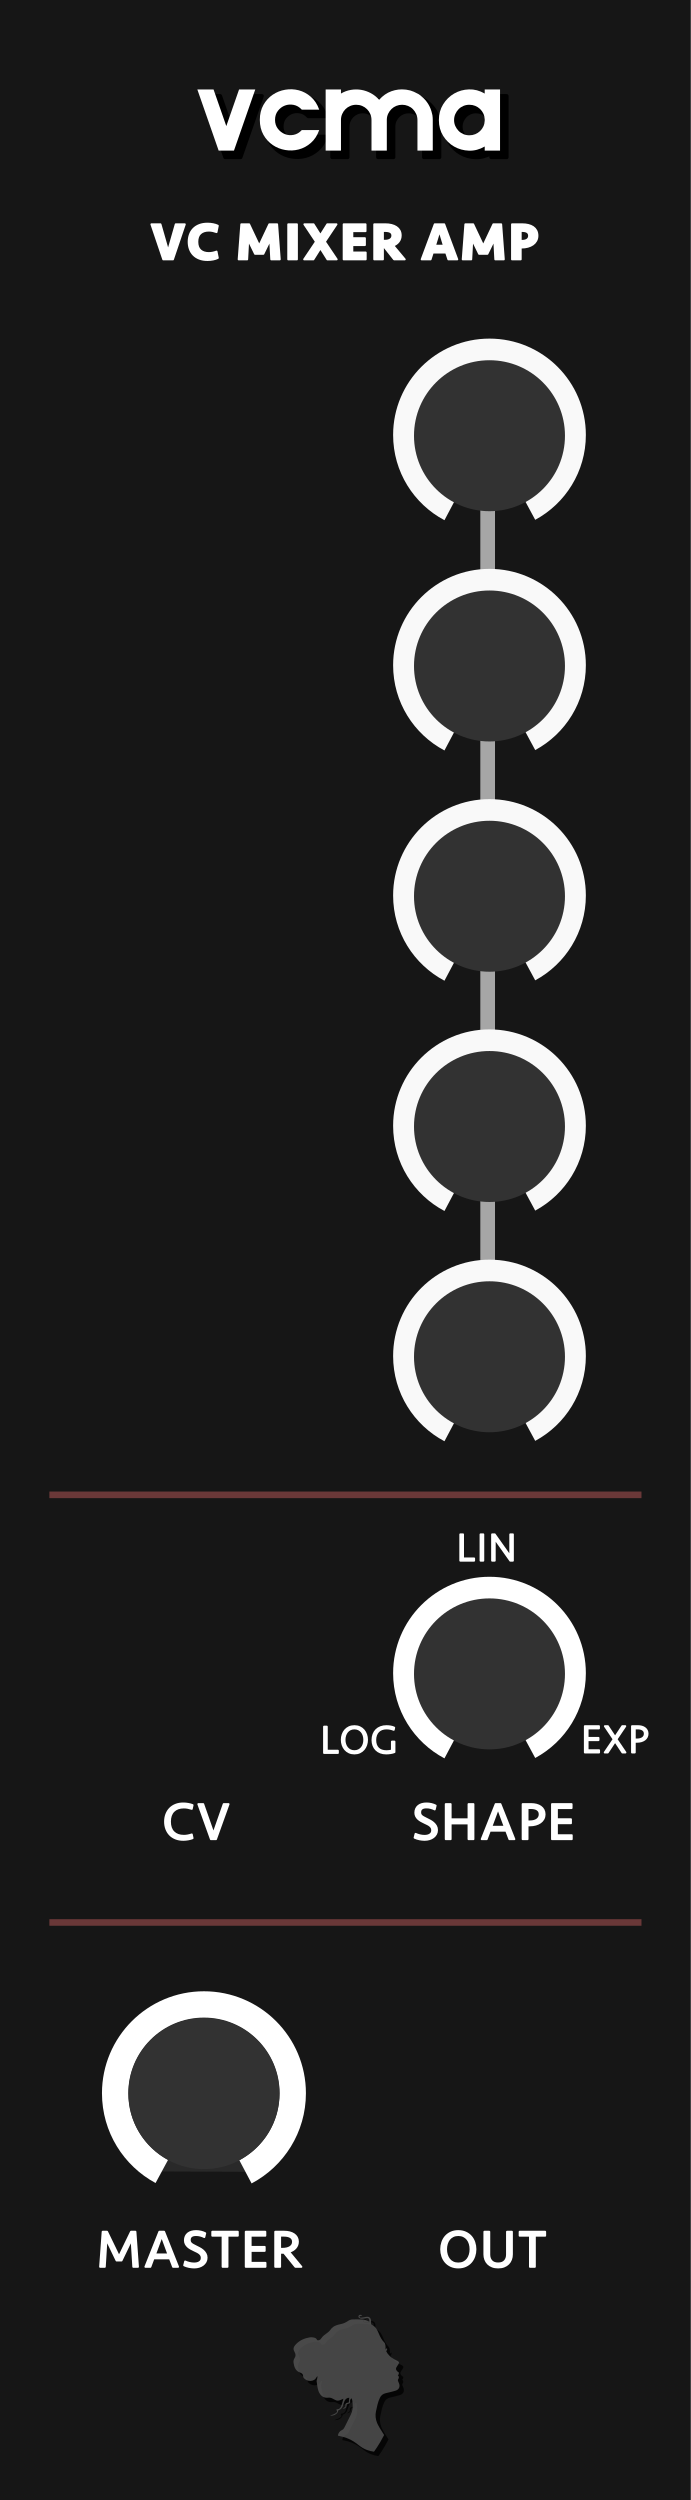
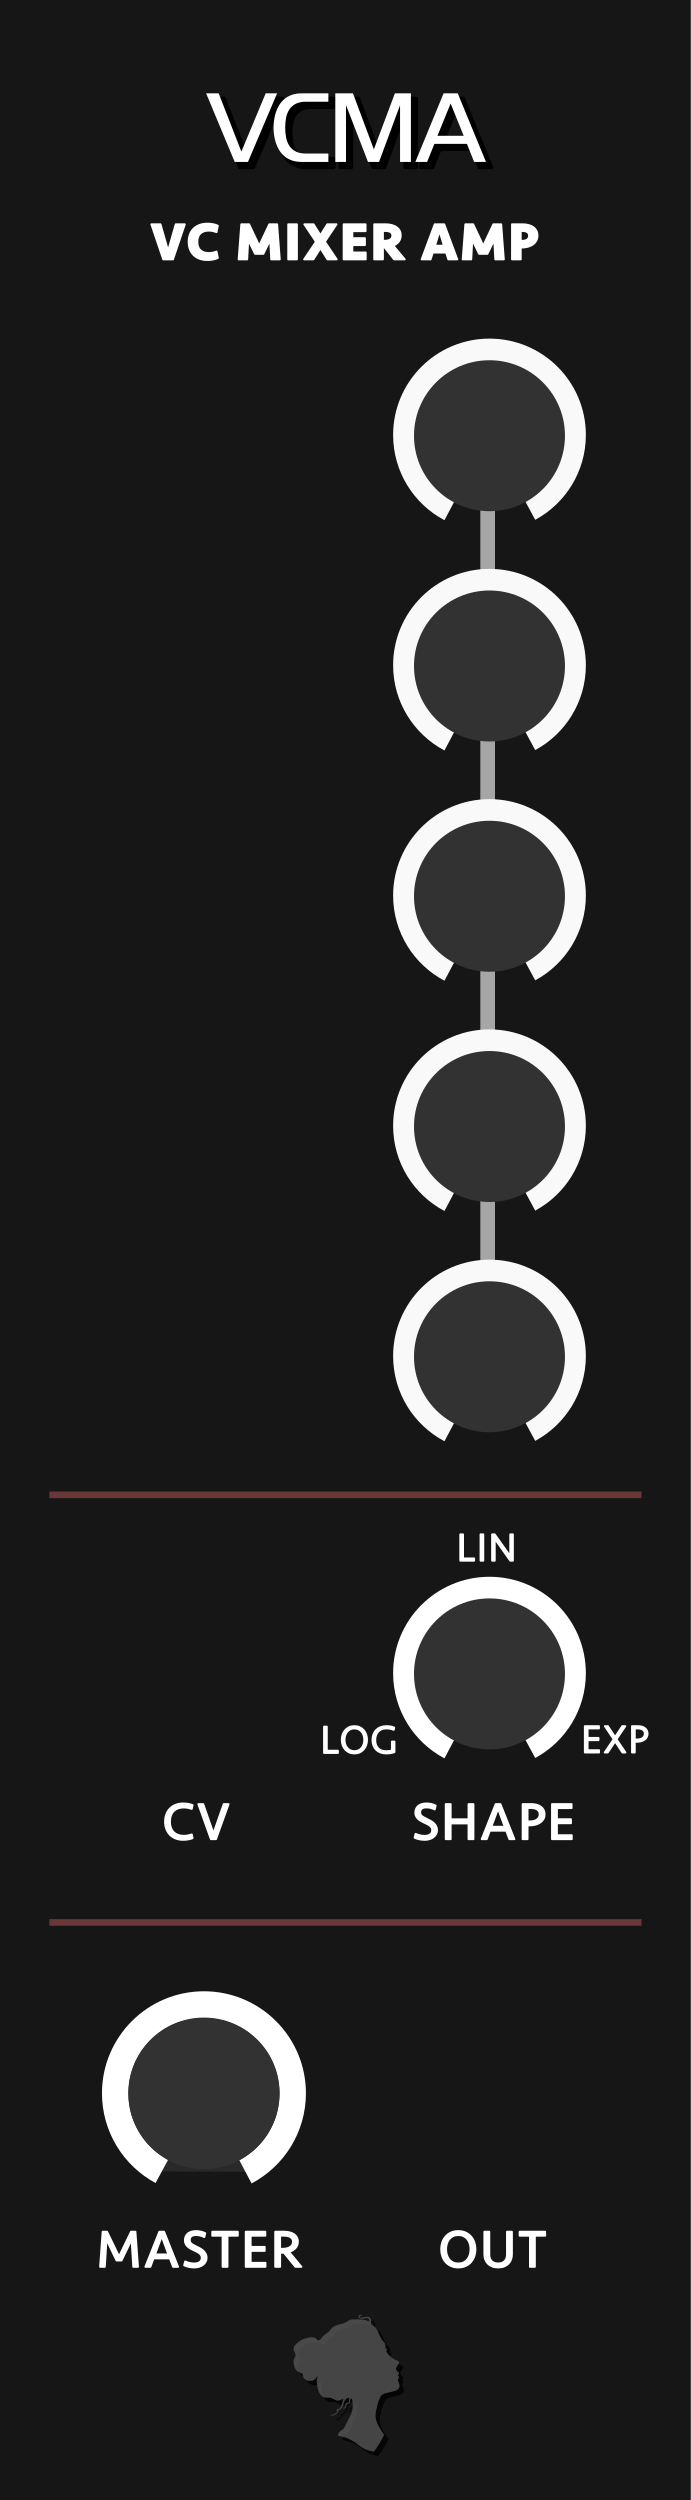
<svg xmlns="http://www.w3.org/2000/svg" width="105px" height="380px" version="1.1" xml:space="preserve" style="fill-rule:evenodd;clip-rule:evenodd;stroke-miterlimit:10;">
  <g id="Panel" transform="matrix(1.4,0,0,1,-7.10543e-15,0)">
    <rect x="0" y="0" width="75" height="380" style="fill:#161616;" />
  </g>
  <g transform="matrix(0.474034,0,0,1,38.7372,3.21777)">
    <rect x="72.299" y="60.454" width="4.707" height="150.676" style="fill:#a6a6a6;" />
  </g>
  <g id="Scales" transform="matrix(1,0,0,1,7.5,0)">
    <g id="ScaleSmall_3_" transform="matrix(1,0,0,1,-6.09332,-115.43)">
      <g id="OuterCircle_4_" transform="matrix(0.871536,0,0,0.871536,9.37732,23.2294)">
        <path d="M66.295,194.337c-4.545,-2.404 -7.642,-7.182 -7.642,-12.684c0,-7.92 6.422,-14.343 14.342,-14.343c7.921,0 14.343,6.423 14.343,14.343c0,5.459 -3.05,10.206 -7.538,12.628" style="fill:none;stroke:#f9f9f9;stroke-width:4.93px;" />
      </g>
      <circle id="Circle_4_" cx="72.995" cy="181.659" r="11.474" style="fill:#323232;" />
    </g>
    <g id="ScaleSmall_3_1" transform="matrix(1,0,0,1,-6.09332,-80.43)">
      <g id="OuterCircle_4_1" transform="matrix(0.871536,0,0,0.871536,9.37732,23.2294)">
        <path d="M66.295,194.337c-4.545,-2.404 -7.642,-7.182 -7.642,-12.684c0,-7.92 6.422,-14.343 14.342,-14.343c7.921,0 14.343,6.423 14.343,14.343c0,5.459 -3.05,10.206 -7.538,12.628" style="fill:none;stroke:#f9f9f9;stroke-width:4.93px;" />
      </g>
      <circle id="Circle_4_1" cx="72.995" cy="181.659" r="11.474" style="fill:#323232;" />
    </g>
    <g id="ScaleSmall_3_2" transform="matrix(1,0,0,1,-6.09332,-45.43)">
      <g id="OuterCircle_4_2" transform="matrix(0.871536,0,0,0.871536,9.37732,23.2294)">
        <path d="M66.295,194.337c-4.545,-2.404 -7.642,-7.182 -7.642,-12.684c0,-7.92 6.422,-14.343 14.342,-14.343c7.921,0 14.343,6.423 14.343,14.343c0,5.459 -3.05,10.206 -7.538,12.628" style="fill:none;stroke:#f9f9f9;stroke-width:4.93px;" />
      </g>
      <circle id="Circle_4_2" cx="72.995" cy="181.659" r="11.474" style="fill:#323232;" />
    </g>
    <g id="ScaleSmall_3_3" transform="matrix(1,0,0,1,-6.09332,-10.43)">
      <g id="OuterCircle_4_3" transform="matrix(0.871536,0,0,0.871536,9.37732,23.2294)">
        <path d="M66.295,194.337c-4.545,-2.404 -7.642,-7.182 -7.642,-12.684c0,-7.92 6.422,-14.343 14.342,-14.343c7.921,0 14.343,6.423 14.343,14.343c0,5.459 -3.05,10.206 -7.538,12.628" style="fill:none;stroke:#f9f9f9;stroke-width:4.93px;" />
      </g>
      <circle id="Circle_4_3" cx="72.995" cy="181.659" r="11.474" style="fill:#323232;" />
    </g>
    <g id="ScaleSmall_3_4" transform="matrix(1,0,0,1,-6.09332,24.57)">
      <g id="OuterCircle_4_4" transform="matrix(0.871536,0,0,0.871536,9.37732,23.2294)">
        <path d="M66.295,194.337c-4.545,-2.404 -7.642,-7.182 -7.642,-12.684c0,-7.92 6.422,-14.343 14.342,-14.343c7.921,0 14.343,6.423 14.343,14.343c0,5.459 -3.05,10.206 -7.538,12.628" style="fill:none;stroke:#f9f9f9;stroke-width:4.93px;" />
      </g>
      <circle id="Circle_4_4" cx="72.995" cy="181.659" r="11.474" style="fill:#323232;" />
    </g>
    <g id="ScaleSmall_3_5" transform="matrix(1,0,0,1,-6.09332,72.7723)">
      <g id="OuterCircle_4_5" transform="matrix(0.871536,0,0,0.871536,9.37732,23.2294)">
        <path d="M66.295,194.337c-4.545,-2.404 -7.642,-7.182 -7.642,-12.684c0,-7.92 6.422,-14.343 14.342,-14.343c7.921,0 14.343,6.423 14.343,14.343c0,5.459 -3.05,10.206 -7.538,12.628" style="fill:none;stroke:#fff;stroke-width:4.93px;" />
      </g>
      <circle id="Circle_4_5" cx="72.995" cy="181.659" r="11.474" style="fill:#323232;" />
    </g>
    <g id="ScaleSmall_3_6" transform="matrix(-1,0,0,1,96.4955,136.57)">
      <g id="OuterCircle_4_6" transform="matrix(0.941258,0,0,0.941258,4.28787,10.6218)">
        <path d="M66.295,194.337c-4.545,-2.404 -7.642,-7.182 -7.642,-12.684c0,-7.92 6.422,-14.343 14.342,-14.343c7.921,0 14.343,6.423 14.343,14.343c0,5.459 -3.05,10.206 -7.538,12.628" style="fill:#292929;stroke:#fff;stroke-width:4.25px;" />
      </g>
      <circle id="Circle_4_6" cx="72.995" cy="181.659" r="11.474" style="fill:#323232;" />
    </g>
  </g>
  <g id="Logo" transform="matrix(1,0,0,1,15.5,0)">
    <g transform="matrix(0.0779295,0,0,0.0779295,27.7136,350.135)">
      <path d="M232.321,164.268c-0.551,-1.407 -1.25,-2.487 -1.733,-4.267l0.016,0c-0.034,0 -0.056,-0.074 -0.088,-0.149c-0.062,-0.193 -0.122,-0.353 -0.173,-0.548c-0.097,-0.365 -0.189,-0.759 -0.253,-1.179c-0.043,-2.08 1.872,-2.792 1.946,-5.183c0.081,-2.573 -1.476,-3.898 -1.946,-4.241c-0.02,-0.028 -0.037,-0.054 -0.056,-0.082c0.012,-0.037 0.02,-0.068 0.031,-0.104c2.993,-2.433 1.69,-5.738 1.69,-5.738c-0.636,-0.338 -1.313,-0.55 -1.797,-0.98c-4.337,-3.863 -4.606,-6.636 -1.196,-11.288c0.866,-1.185 1.746,-2.375 2.467,-3.649c1.761,-3.117 1.359,-4.599 -1.81,-6.367c-2.28,-1.271 -4.743,-2.218 -6.988,-3.545c-6.396,-3.778 -11.834,-8.521 -15.061,-15.174c2.171,-3.872 2.171,-3.872 1.304,-6.341c-0.791,0.865 -1.527,1.672 -2.688,2.944c0,-3.049 0.294,-5.379 -0.083,-7.595c-0.367,-2.156 -0.85,-4.792 -2.281,-6.178c-5.217,-5.045 -8.175,-11.292 -10.92,-17.796c-2.029,-4.806 -4.196,-9.66 -8.171,-13.236c-2,-1.8 -4.474,-3.072 -6.742,-4.587c0,-1.354 0.017,-2.653 -0.006,-3.951c-0.019,-1.297 0.038,-2.61 -0.136,-3.89c-0.702,-5.113 -4.34,-7.564 -9.404,-6.548c-3.181,0.638 -6.385,1.238 -9.605,1.563c-1.888,0.19 -3.584,0.128 -3.225,-3.432c1.62,0 3.162,0 5.368,0c-1.104,0 -1.515,-1.544 -2.067,-1.769c-2.208,-0.892 -4.045,-0.36 -5.099,1.396c-1.25,2.077 0.023,3.586 1.504,4.555c1.273,0.832 3.004,1.441 4.492,1.365c3.234,-0.167 6.436,-0.842 9.658,-1.296c2.8,-0.394 4.451,0.587 5.01,3.266c0.266,1.278 0.047,2.658 0.047,3.561c-3.72,-1.383 -6.953,-3.369 -10.347,-3.69c-7.432,-0.706 -14.956,-0.912 -22.413,-0.611c-3.084,0.124 -6.484,1.511 -9.049,3.309c-4.547,3.188 -9.441,5.039 -14.773,6.138c-2.549,0.526 -5.106,1.149 -7.55,2.03c-4.689,1.689 -8.626,4.342 -11.53,8.63c-1.595,2.354 -3.836,4.445 -6.188,6.076c-4.591,3.184 -9.001,6.424 -12.144,11.187c-1.712,2.596 -4.124,4.212 -7.839,3.113c-1.104,-4.244 -4.87,-4.911 -8.627,-5.423c-1.764,-0.242 -3.625,-0.32 -5.373,-0.04c-10.247,1.643 -19.554,5.56 -26.813,13.074c-6.565,6.797 -5.937,10.365 -2.739,16.202c2.063,3.766 2.131,7.435 -0.279,11.089c-1.874,2.842 -2.57,6.013 -2.071,9.354c1.284,8.609 4.072,16.22 13.409,19.251c0.615,0.198 1.156,0.607 1.748,0.881c2.125,0.984 3.145,2.592 3.365,4.971c0.144,1.54 0.491,3.357 1.429,4.479c6.245,7.454 20.432,8.503 25.041,-1.951c0.189,-0.432 0.624,-0.756 0.945,-1.129c0.305,0.134 0.609,0.266 0.914,0.399c-0.27,1.348 -0.539,2.694 -0.81,4.042c-0.351,1.75 -1.204,3.572 -0.961,5.235c0.915,6.264 1.484,12.716 3.503,18.648c2.452,7.204 8.53,14.587 18.762,13.197c3.549,-0.483 6.782,0.391 9.818,2.234c1.254,0.76 2.657,1.272 3.912,2.027c3.221,1.943 6.497,1.898 9.857,0.464c2.024,-0.863 4.052,-1.726 6.331,-2.698c-1.16,4.041 -2.278,7.594 -3.189,11.197c-1.336,5.287 -3.631,9.452 -9.941,9.48c-0.115,0 -0.228,0.204 -0.481,0.441c0.473,1.385 0.975,2.855 1.446,4.234c-3.43,5.076 -9.388,5.288 -13.951,7.881c8.949,0.082 15.39,-4.254 16.179,-10.562c4.91,-1.582 7.805,-5.034 9.233,-9.921c0.777,-2.659 1.611,-5.32 2.672,-7.879c1.746,-4.209 4.792,-6.719 9.406,-6.833c-0.302,3.22 -0.579,6.169 -0.855,9.113c-6.687,1.486 -6.819,1.649 -6.534,8.315c-1.583,1.269 -3.238,2.596 -5.685,4.557c6.226,-1.428 7.436,-2.953 8.025,-9.211c0.938,-0.325 1.962,-0.799 3.039,-1.035c4.009,-0.875 4.11,-0.859 3.682,-5.037c-0.251,-2.445 0.739,-3.996 3.163,-5.664c0.451,1.766 0.892,3.088 1.115,4.445c0.316,1.923 0.547,3.867 0.687,5.81c0.517,7.404 -0.06,14.643 -3.457,21.43c-4.159,8.313 -8.334,16.622 -12.413,24.973c-1.174,2.404 -2.482,4.234 -5.172,5.433c-4.265,1.907 -7.421,6.556 -7.757,10.832c15.258,2.949 26.312,6.953 41.04,18.833c9.647,7.785 19.862,11.309 29.399,12.456c0.003,-0.004 10.248,-13.711 19.753,-32.558c-0.241,-0.365 -0.484,-0.728 -0.723,-1.095c-6.25,-9.478 -11.533,-18.592 -13.049,-22.521c-2.853,-7.395 -3.838,-14.659 -2.132,-22.466c1.983,-9.083 3.633,-18.206 7.761,-26.672c2.412,-4.95 6.15,-7.711 11.519,-8.858c6.366,-1.36 12.689,-3.037 18.94,-4.868c6.706,-1.966 9.308,-7.753 6.747,-14.275Z" style="fill-opacity:0.761;fill-rule:nonzero;" />
    </g>
    <g transform="matrix(0.0779295,0,0,0.0779295,27.0462,349.468)">
      <path d="M232.321,164.268c-0.551,-1.407 -1.25,-2.487 -1.733,-4.267l0.016,0c-0.034,0 -0.056,-0.074 -0.088,-0.149c-0.062,-0.193 -0.122,-0.353 -0.173,-0.548c-0.097,-0.365 -0.189,-0.759 -0.253,-1.179c-0.043,-2.08 1.872,-2.792 1.946,-5.183c0.081,-2.573 -1.476,-3.898 -1.946,-4.241c-0.02,-0.028 -0.037,-0.054 -0.056,-0.082c0.012,-0.037 0.02,-0.068 0.031,-0.104c2.993,-2.433 1.69,-5.738 1.69,-5.738c-0.636,-0.338 -1.313,-0.55 -1.797,-0.98c-4.337,-3.863 -4.606,-6.636 -1.196,-11.288c0.866,-1.185 1.746,-2.375 2.467,-3.649c1.761,-3.117 1.359,-4.599 -1.81,-6.367c-2.28,-1.271 -4.743,-2.218 -6.988,-3.545c-6.396,-3.778 -11.834,-8.521 -15.061,-15.174c2.171,-3.872 2.171,-3.872 1.304,-6.341c-0.791,0.865 -1.527,1.672 -2.688,2.944c0,-3.049 0.294,-5.379 -0.083,-7.595c-0.367,-2.156 -0.85,-4.792 -2.281,-6.178c-5.217,-5.045 -8.175,-11.292 -10.92,-17.796c-2.029,-4.806 -4.196,-9.66 -8.171,-13.236c-2,-1.8 -4.474,-3.072 -6.742,-4.587c0,-1.354 0.017,-2.653 -0.006,-3.951c-0.019,-1.297 0.038,-2.61 -0.136,-3.89c-0.702,-5.113 -4.34,-7.564 -9.404,-6.548c-3.181,0.638 -6.385,1.238 -9.605,1.563c-1.888,0.19 -3.584,0.128 -3.225,-3.432c1.62,0 3.162,0 5.368,0c-1.104,0 -1.515,-1.544 -2.067,-1.769c-2.208,-0.892 -4.045,-0.36 -5.099,1.396c-1.25,2.077 0.023,3.586 1.504,4.555c1.273,0.832 3.004,1.441 4.492,1.365c3.234,-0.167 6.436,-0.842 9.658,-1.296c2.8,-0.394 4.451,0.587 5.01,3.266c0.266,1.278 0.047,2.658 0.047,3.561c-3.72,-1.383 -6.953,-3.369 -10.347,-3.69c-7.432,-0.706 -14.956,-0.912 -22.413,-0.611c-3.084,0.124 -6.484,1.511 -9.049,3.309c-4.547,3.188 -9.441,5.039 -14.773,6.138c-2.549,0.526 -5.106,1.149 -7.55,2.03c-4.689,1.689 -8.626,4.342 -11.53,8.63c-1.595,2.354 -3.836,4.445 -6.188,6.076c-4.591,3.184 -9.001,6.424 -12.144,11.187c-1.712,2.596 -4.124,4.212 -7.839,3.113c-1.104,-4.244 -4.87,-4.911 -8.627,-5.423c-1.764,-0.242 -3.625,-0.32 -5.373,-0.04c-10.247,1.643 -19.554,5.56 -26.813,13.074c-6.565,6.797 -5.937,10.365 -2.739,16.202c2.063,3.766 2.131,7.435 -0.279,11.089c-1.874,2.842 -2.57,6.013 -2.071,9.354c1.284,8.609 4.072,16.22 13.409,19.251c0.615,0.198 1.156,0.607 1.748,0.881c2.125,0.984 3.145,2.592 3.365,4.971c0.144,1.54 0.491,3.357 1.429,4.479c6.245,7.454 20.432,8.503 25.041,-1.951c0.189,-0.432 0.624,-0.756 0.945,-1.129c0.305,0.134 0.609,0.266 0.914,0.399c-0.27,1.348 -0.539,2.694 -0.81,4.042c-0.351,1.75 -1.204,3.572 -0.961,5.235c0.915,6.264 1.484,12.716 3.503,18.648c2.452,7.204 8.53,14.587 18.762,13.197c3.549,-0.483 6.782,0.391 9.818,2.234c1.254,0.76 2.657,1.272 3.912,2.027c3.221,1.943 6.497,1.898 9.857,0.464c2.024,-0.863 4.052,-1.726 6.331,-2.698c-1.16,4.041 -2.278,7.594 -3.189,11.197c-1.336,5.287 -3.631,9.452 -9.941,9.48c-0.115,0 -0.228,0.204 -0.481,0.441c0.473,1.385 0.975,2.855 1.446,4.234c-3.43,5.076 -9.388,5.288 -13.951,7.881c8.949,0.082 15.39,-4.254 16.179,-10.562c4.91,-1.582 7.805,-5.034 9.233,-9.921c0.777,-2.659 1.611,-5.32 2.672,-7.879c1.746,-4.209 4.792,-6.719 9.406,-6.833c-0.302,3.22 -0.579,6.169 -0.855,9.113c-6.687,1.486 -6.819,1.649 -6.534,8.315c-1.583,1.269 -3.238,2.596 -5.685,4.557c6.226,-1.428 7.436,-2.953 8.025,-9.211c0.938,-0.325 1.962,-0.799 3.039,-1.035c4.009,-0.875 4.11,-0.859 3.682,-5.037c-0.251,-2.445 0.739,-3.996 3.163,-5.664c0.451,1.766 0.892,3.088 1.115,4.445c0.316,1.923 0.547,3.867 0.687,5.81c0.517,7.404 -0.06,14.643 -3.457,21.43c-4.159,8.313 -8.334,16.622 -12.413,24.973c-1.174,2.404 -2.482,4.234 -5.172,5.433c-4.265,1.907 -7.421,6.556 -7.757,10.832c15.258,2.949 26.312,6.953 41.04,18.833c9.647,7.785 19.862,11.309 29.399,12.456c0.003,-0.004 10.248,-13.711 19.753,-32.558c-0.241,-0.365 -0.484,-0.728 -0.723,-1.095c-6.25,-9.478 -11.533,-18.592 -13.049,-22.521c-2.853,-7.395 -3.838,-14.659 -2.132,-22.466c1.983,-9.083 3.633,-18.206 7.761,-26.672c2.412,-4.95 6.15,-7.711 11.519,-8.858c6.366,-1.36 12.689,-3.037 18.94,-4.868c6.706,-1.966 9.308,-7.753 6.747,-14.275Z" style="fill:#5a5a5a;fill-opacity:0.761;fill-rule:nonzero;" />
    </g>
  </g>
  <g id="Description" transform="matrix(1,0,0,1,-3.89421,-23.7183)">
    <path d="M30.182,63.142l-1.472,0l-1.8,-5.328l1.376,0l1.16,4.056l1.16,-4.056l1.376,0l-1.8,5.328Z" style="fill:#fff;fill-rule:nonzero;stroke:#fff;stroke-width:0.3px;stroke-linejoin:round;stroke-miterlimit:1.414;" />
    <path d="M35.438,57.718c0.278,0 0.556,0.027 0.836,0.08c0.28,0.054 0.522,0.131 0.724,0.232l-0.192,0.968c-0.16,-0.064 -0.342,-0.118 -0.548,-0.164c-0.205,-0.045 -0.409,-0.068 -0.612,-0.068c-0.544,0 -0.973,0.142 -1.288,0.424c-0.314,0.283 -0.472,0.712 -0.472,1.288c0,0.576 0.158,1.006 0.472,1.288c0.315,0.283 0.744,0.424 1.288,0.424c0.203,0 0.407,-0.022 0.612,-0.068c0.206,-0.045 0.388,-0.1 0.548,-0.164l0.192,0.968c-0.202,0.102 -0.444,0.179 -0.724,0.232c-0.28,0.054 -0.558,0.08 -0.836,0.08c-0.469,0 -0.882,-0.069 -1.24,-0.208c-0.357,-0.138 -0.656,-0.33 -0.896,-0.576c-0.24,-0.245 -0.421,-0.536 -0.544,-0.872c-0.122,-0.336 -0.184,-0.704 -0.184,-1.104c0,-0.4 0.062,-0.768 0.184,-1.104c0.123,-0.336 0.304,-0.626 0.544,-0.872c0.24,-0.245 0.539,-0.437 0.896,-0.576c0.358,-0.138 0.771,-0.208 1.24,-0.208Z" style="fill:#fff;fill-rule:nonzero;stroke:#fff;stroke-width:0.3px;stroke-linejoin:round;stroke-miterlimit:1.414;" />
    <path d="M43.926,62.294l-1.264,0l-1.04,-2.136l-0.16,2.984l-1.288,0l0.4,-5.328l1.184,0l1.536,3.256l1.536,-3.256l1.184,0l0.4,5.328l-1.288,0l-0.16,-2.984l-1.04,2.136Z" style="fill:#fff;fill-rule:nonzero;stroke:#fff;stroke-width:0.3px;stroke-linejoin:round;stroke-miterlimit:1.414;" />
    <rect x="47.71" y="57.814" width="1.312" height="5.328" style="fill:#fff;fill-rule:nonzero;stroke:#fff;stroke-width:0.3px;stroke-linejoin:round;stroke-miterlimit:1.414;" />
    <path d="M53.27,60.462l1.8,2.68l-1.4,0l-1.072,-1.704l-1.072,1.704l-1.4,0l1.8,-2.68l-1.768,-2.648l1.392,0l1.048,1.664l1.048,-1.664l1.392,0l-1.768,2.648Z" style="fill:#fff;fill-rule:nonzero;stroke:#fff;stroke-width:0.3px;stroke-linejoin:round;stroke-miterlimit:1.414;" />
    <path d="M56.134,57.814l3.32,0l0,1.04l-2.008,0l0,1.072l1.912,0l0,1.04l-1.912,0l0,1.136l2.032,0l0,1.04l-3.344,0l0,-5.328Z" style="fill:#fff;fill-rule:nonzero;stroke:#fff;stroke-width:0.3px;stroke-linejoin:round;stroke-miterlimit:1.414;" />
    <path d="M64.798,59.502c0,0.358 -0.1,0.67 -0.3,0.936c-0.2,0.267 -0.478,0.47 -0.836,0.608l1.752,2.096l-1.616,0l-1.464,-1.848l-0.24,0l0,1.848l-1.312,0l0,-5.328l1.696,0c0.331,0 0.638,0.035 0.92,0.104c0.283,0.07 0.528,0.174 0.736,0.312c0.208,0.139 0.371,0.314 0.488,0.524c0.118,0.211 0.176,0.46 0.176,0.748Zm-1.264,0.024c0,-0.24 -0.093,-0.417 -0.28,-0.532c-0.186,-0.114 -0.448,-0.172 -0.784,-0.172l-0.376,0l0,1.496l0.32,0c0.352,0 0.627,-0.069 0.824,-0.208c0.198,-0.138 0.296,-0.333 0.296,-0.584Z" style="fill:#fff;fill-rule:nonzero;stroke:#fff;stroke-width:0.3px;stroke-linejoin:round;stroke-miterlimit:1.414;" />
    <path d="M71.71,62.11l-2.04,0l-0.328,1.032l-1.352,0l1.984,-5.328l1.44,0l1.984,5.328l-1.352,0l-0.336,-1.032Zm-1.704,-1.04l1.368,0l-0.68,-2.248l-0.688,2.248Z" style="fill:#fff;fill-rule:nonzero;stroke:#fff;stroke-width:0.3px;stroke-linejoin:round;stroke-miterlimit:1.414;" />
    <path d="M77.982,62.294l-1.264,0l-1.04,-2.136l-0.16,2.984l-1.288,0l0.4,-5.328l1.184,0l1.536,3.256l1.536,-3.256l1.184,0l0.4,5.328l-1.288,0l-0.16,-2.984l-1.04,2.136Z" style="fill:#fff;fill-rule:nonzero;stroke:#fff;stroke-width:0.3px;stroke-linejoin:round;stroke-miterlimit:1.414;" />
    <path d="M85.582,59.55c0,0.283 -0.061,0.536 -0.184,0.76c-0.122,0.224 -0.292,0.412 -0.508,0.564c-0.216,0.152 -0.47,0.268 -0.764,0.348c-0.293,0.08 -0.61,0.12 -0.952,0.12l-0.136,0l0,1.8l-1.312,0l0,-5.328l1.536,0c0.336,0 0.647,0.035 0.932,0.104c0.286,0.07 0.531,0.175 0.736,0.316c0.206,0.142 0.366,0.322 0.48,0.54c0.115,0.219 0.172,0.478 0.172,0.776Zm-1.264,0.008c0,-0.49 -0.349,-0.736 -1.048,-0.736l-0.232,0l0,1.512l0.216,0c0.347,0 0.611,-0.069 0.792,-0.208c0.182,-0.138 0.272,-0.328 0.272,-0.568Z" style="fill:#fff;fill-rule:nonzero;stroke:#fff;stroke-width:0.3px;stroke-linejoin:round;stroke-miterlimit:1.414;" />
  </g>
  <g id="Label" transform="matrix(1,0,0,1,7.5,0)">
    <g id="Description1" transform="matrix(1,0,0,1,-9.6616,216.412)">
      <path d="M30.022,57.718c0.24,0 0.491,0.023 0.752,0.068c0.262,0.046 0.48,0.106 0.656,0.18l-0.12,0.568c-0.181,-0.064 -0.376,-0.116 -0.584,-0.156c-0.208,-0.04 -0.413,-0.06 -0.616,-0.06c-0.666,0 -1.186,0.187 -1.56,0.56c-0.373,0.374 -0.56,0.907 -0.56,1.6c0,0.694 0.187,1.227 0.56,1.6c0.374,0.374 0.894,0.56 1.56,0.56c0.203,0 0.408,-0.02 0.616,-0.06c0.208,-0.04 0.403,-0.092 0.584,-0.156l0.12,0.568c-0.176,0.075 -0.394,0.135 -0.656,0.18c-0.261,0.046 -0.512,0.068 -0.752,0.068c-0.437,0 -0.828,-0.069 -1.172,-0.208c-0.344,-0.138 -0.633,-0.33 -0.868,-0.576c-0.234,-0.245 -0.414,-0.536 -0.54,-0.872c-0.125,-0.336 -0.188,-0.704 -0.188,-1.104c0,-0.4 0.063,-0.768 0.188,-1.104c0.126,-0.336 0.306,-0.626 0.54,-0.872c0.235,-0.245 0.524,-0.437 0.868,-0.576c0.344,-0.138 0.735,-0.208 1.172,-0.208Z" style="fill:#fff;fill-rule:nonzero;stroke:#fff;stroke-width:0.3px;stroke-linejoin:round;stroke-miterlimit:1.414;" />
      <path d="M36.166,57.814l0.736,0l-1.912,5.328l-0.768,0l-1.912,-5.328l0.736,0l1.56,4.456l1.56,-4.456Z" style="fill:#fff;fill-rule:nonzero;stroke:#fff;stroke-width:0.3px;stroke-linejoin:round;stroke-miterlimit:1.414;" />
    </g>
    <g id="Shapes">
      <g id="Description2" transform="matrix(1,0,0,1,53.982,203.234)">
        <path d="M27.42,59.146l2.136,0l0,0.336l-1.728,0l0,1.446l1.656,0l0,0.336l-1.656,0l0,1.542l1.746,0l0,0.336l-2.154,0l0,-3.996Z" style="fill:#fff;fill-rule:nonzero;stroke:#fff;stroke-width:0.3px;stroke-linejoin:round;stroke-miterlimit:1.414;" />
        <path d="M33.108,59.146l0.45,0l-1.338,1.986l1.362,2.01l-0.456,0l-1.116,-1.692l-1.116,1.692l-0.456,0l1.362,-2.01l-1.338,-1.986l0.45,0l1.098,1.662l1.098,-1.662Z" style="fill:#fff;fill-rule:nonzero;stroke:#fff;stroke-width:0.3px;stroke-linejoin:round;stroke-miterlimit:1.414;" />
        <path d="M36.942,60.286c0,0.192 -0.04,0.364 -0.12,0.516c-0.08,0.152 -0.191,0.28 -0.333,0.384c-0.142,0.104 -0.31,0.184 -0.504,0.24c-0.194,0.056 -0.407,0.084 -0.639,0.084l-0.348,0l0,1.632l-0.408,0l0,-3.996l0.894,0c0.2,0 0.389,0.024 0.567,0.072c0.178,0.048 0.333,0.12 0.465,0.216c0.132,0.096 0.236,0.215 0.312,0.357c0.076,0.142 0.114,0.307 0.114,0.495Zm-0.408,0c0,-0.144 -0.029,-0.267 -0.087,-0.369c-0.058,-0.102 -0.137,-0.185 -0.237,-0.249c-0.1,-0.064 -0.214,-0.111 -0.342,-0.141c-0.128,-0.03 -0.262,-0.045 -0.402,-0.045l-0.468,0l0,1.692l0.366,0c0.168,0 0.324,-0.02 0.468,-0.06c0.144,-0.04 0.268,-0.097 0.372,-0.171c0.104,-0.074 0.185,-0.166 0.243,-0.276c0.058,-0.11 0.087,-0.237 0.087,-0.381Z" style="fill:#fff;fill-rule:nonzero;stroke:#fff;stroke-width:0.3px;stroke-linejoin:round;stroke-miterlimit:1.414;" />
      </g>
      <g id="Description3" transform="matrix(1,0,0,1,14.3408,203.306)">
        <path d="M27.828,59.146l0,3.66l1.686,0l0,0.336l-2.094,0l0,-3.996l0.408,0Z" style="fill:#fff;fill-rule:nonzero;stroke:#fff;stroke-width:0.3px;stroke-linejoin:round;stroke-miterlimit:1.414;" />
        <path d="M32.028,63.214c-0.304,0 -0.575,-0.056 -0.813,-0.168c-0.238,-0.112 -0.438,-0.263 -0.6,-0.453c-0.162,-0.19 -0.286,-0.41 -0.372,-0.66c-0.086,-0.25 -0.129,-0.513 -0.129,-0.789c0,-0.276 0.043,-0.539 0.129,-0.789c0.086,-0.25 0.21,-0.47 0.372,-0.66c0.162,-0.19 0.362,-0.341 0.6,-0.453c0.238,-0.112 0.509,-0.168 0.813,-0.168c0.304,0 0.575,0.056 0.813,0.168c0.238,0.112 0.438,0.263 0.6,0.453c0.162,0.19 0.286,0.41 0.372,0.66c0.086,0.25 0.129,0.513 0.129,0.789c0,0.276 -0.043,0.539 -0.129,0.789c-0.086,0.25 -0.21,0.47 -0.372,0.66c-0.162,0.19 -0.362,0.341 -0.6,0.453c-0.238,0.112 -0.509,0.168 -0.813,0.168Zm0,-0.336c0.24,0 0.453,-0.046 0.639,-0.138c0.186,-0.092 0.344,-0.216 0.474,-0.372c0.13,-0.156 0.228,-0.339 0.294,-0.549c0.066,-0.21 0.099,-0.435 0.099,-0.675c0,-0.236 -0.033,-0.459 -0.099,-0.669c-0.066,-0.21 -0.164,-0.394 -0.294,-0.552c-0.13,-0.158 -0.288,-0.283 -0.474,-0.375c-0.186,-0.092 -0.399,-0.138 -0.639,-0.138c-0.24,0 -0.453,0.046 -0.639,0.138c-0.186,0.092 -0.343,0.217 -0.471,0.375c-0.128,0.158 -0.226,0.342 -0.294,0.552c-0.068,0.21 -0.102,0.433 -0.102,0.669c0,0.24 0.034,0.465 0.102,0.675c0.068,0.21 0.166,0.393 0.294,0.549c0.128,0.156 0.285,0.28 0.471,0.372c0.186,0.092 0.399,0.138 0.639,0.138Z" style="fill:#fff;fill-rule:nonzero;stroke:#fff;stroke-width:0.3px;stroke-linejoin:round;stroke-miterlimit:1.414;" />
        <path d="M36.9,59.074c0.216,0 0.424,0.017 0.624,0.051c0.2,0.034 0.384,0.091 0.552,0.171l-0.072,0.33c-0.164,-0.068 -0.34,-0.121 -0.528,-0.159c-0.188,-0.038 -0.378,-0.057 -0.57,-0.057c-0.26,0 -0.495,0.039 -0.705,0.117c-0.21,0.078 -0.39,0.193 -0.54,0.345c-0.15,0.152 -0.266,0.338 -0.348,0.558c-0.082,0.22 -0.123,0.472 -0.123,0.756c0,0.536 0.147,0.953 0.441,1.251c0.294,0.298 0.721,0.447 1.281,0.447c0.128,0 0.271,-0.01 0.429,-0.03c0.158,-0.02 0.289,-0.046 0.393,-0.078l0,-1.356l0.378,0l0,1.59c-0.16,0.064 -0.354,0.114 -0.582,0.15c-0.228,0.036 -0.45,0.054 -0.666,0.054c-0.324,0 -0.614,-0.049 -0.87,-0.147c-0.256,-0.098 -0.474,-0.236 -0.654,-0.414c-0.18,-0.178 -0.318,-0.392 -0.414,-0.642c-0.096,-0.25 -0.144,-0.525 -0.144,-0.825c0,-0.32 0.049,-0.61 0.147,-0.87c0.098,-0.26 0.239,-0.482 0.423,-0.666c0.184,-0.184 0.407,-0.326 0.669,-0.426c0.262,-0.1 0.555,-0.15 0.879,-0.15Z" style="fill:#fff;fill-rule:nonzero;stroke:#fff;stroke-width:0.3px;stroke-linejoin:round;stroke-miterlimit:1.414;" />
      </g>
      <g id="Description4" transform="matrix(1,0,0,1,35.049,174.078)">
        <path d="M27.828,59.146l0,3.66l1.686,0l0,0.336l-2.094,0l0,-3.996l0.408,0Z" style="fill:#fff;fill-rule:nonzero;stroke:#fff;stroke-width:0.3px;stroke-linejoin:round;stroke-miterlimit:1.414;" />
        <rect x="30.498" y="59.146" width="0.408" height="3.996" style="fill:#fff;fill-rule:nonzero;stroke:#fff;stroke-width:0.3px;stroke-linejoin:round;stroke-miterlimit:1.414;" />
        <path d="M35.016,63.142l-2.37,-3.342l0,3.342l-0.39,0l0,-3.996l0.39,0l2.37,3.342l0,-3.342l0.39,0l0,3.996l-0.39,0Z" style="fill:#fff;fill-rule:nonzero;stroke:#fff;stroke-width:0.3px;stroke-linejoin:round;stroke-miterlimit:1.414;" />
      </g>
    </g>
    <g id="Description5" transform="matrix(1,0,0,1,28.3,216.412)">
      <path d="M30.622,61.758c0,0.23 -0.049,0.435 -0.148,0.616c-0.098,0.182 -0.232,0.336 -0.4,0.464c-0.168,0.128 -0.365,0.227 -0.592,0.296c-0.226,0.07 -0.47,0.104 -0.732,0.104c-0.256,0 -0.518,-0.026 -0.788,-0.08c-0.269,-0.053 -0.516,-0.133 -0.74,-0.24l0.144,-0.584c0.198,0.091 0.415,0.166 0.652,0.224c0.238,0.059 0.476,0.088 0.716,0.088c0.347,0 0.627,-0.073 0.84,-0.22c0.214,-0.146 0.32,-0.358 0.32,-0.636c0,-0.154 -0.03,-0.286 -0.092,-0.396c-0.061,-0.109 -0.145,-0.208 -0.252,-0.296c-0.106,-0.088 -0.23,-0.166 -0.372,-0.236c-0.141,-0.069 -0.292,-0.141 -0.452,-0.216c-0.181,-0.085 -0.356,-0.174 -0.524,-0.268c-0.168,-0.093 -0.316,-0.2 -0.444,-0.32c-0.128,-0.12 -0.23,-0.256 -0.308,-0.408c-0.077,-0.152 -0.116,-0.329 -0.116,-0.532c0,-0.229 0.042,-0.432 0.124,-0.608c0.083,-0.176 0.199,-0.322 0.348,-0.44c0.15,-0.117 0.328,-0.205 0.536,-0.264c0.208,-0.058 0.438,-0.088 0.688,-0.088c0.256,0 0.506,0.03 0.748,0.088c0.243,0.059 0.455,0.136 0.636,0.232l-0.136,0.584c-0.17,-0.09 -0.365,-0.165 -0.584,-0.224c-0.218,-0.058 -0.44,-0.088 -0.664,-0.088c-0.645,0 -0.968,0.251 -0.968,0.752c0,0.112 0.016,0.21 0.048,0.292c0.032,0.083 0.084,0.16 0.156,0.232c0.072,0.072 0.168,0.142 0.288,0.208c0.12,0.067 0.266,0.143 0.436,0.228c0.171,0.086 0.352,0.178 0.544,0.276c0.192,0.099 0.368,0.216 0.528,0.352c0.16,0.136 0.294,0.295 0.4,0.476c0.107,0.182 0.16,0.392 0.16,0.632Z" style="fill:#fff;fill-rule:nonzero;stroke:#fff;stroke-width:0.3px;stroke-linejoin:round;stroke-miterlimit:1.414;" />
      <path d="M35.422,63.142l0,-2.392l-2.728,0l0,2.392l-0.736,0l0,-5.328l0.736,0l0,2.312l2.728,0l0,-2.312l0.736,0l0,5.328l-0.736,0Z" style="fill:#fff;fill-rule:nonzero;stroke:#fff;stroke-width:0.3px;stroke-linejoin:round;stroke-miterlimit:1.414;" />
      <path d="M42.382,63.142l-0.752,0l-0.488,-1.288l-2.488,0l-0.48,1.288l-0.752,0l2.12,-5.328l0.72,0l2.12,5.328Zm-3.504,-1.88l2.048,0l-1.024,-2.776l-1.024,2.776Z" style="fill:#fff;fill-rule:nonzero;stroke:#fff;stroke-width:0.3px;stroke-linejoin:round;stroke-miterlimit:1.414;" />
      <path d="M46.974,59.374c0,0.256 -0.056,0.487 -0.168,0.692c-0.112,0.206 -0.268,0.38 -0.468,0.524c-0.2,0.144 -0.436,0.255 -0.708,0.332c-0.272,0.078 -0.565,0.116 -0.88,0.116l-0.368,0l0,2.104l-0.736,0l0,-5.328l1.288,0c0.288,0 0.556,0.032 0.804,0.096c0.248,0.064 0.464,0.162 0.648,0.292c0.184,0.131 0.328,0.294 0.432,0.488c0.104,0.195 0.156,0.423 0.156,0.684Zm-0.736,-0.008c0,-0.176 -0.034,-0.324 -0.104,-0.444c-0.069,-0.12 -0.164,-0.218 -0.284,-0.296c-0.12,-0.077 -0.261,-0.133 -0.424,-0.168c-0.162,-0.034 -0.334,-0.052 -0.516,-0.052l-0.528,0l0,2.04l0.392,0c0.214,0 0.41,-0.024 0.588,-0.072c0.179,-0.048 0.334,-0.118 0.464,-0.212c0.131,-0.093 0.232,-0.206 0.304,-0.34c0.072,-0.133 0.108,-0.285 0.108,-0.456Z" style="fill:#fff;fill-rule:nonzero;stroke:#fff;stroke-width:0.3px;stroke-linejoin:round;stroke-miterlimit:1.414;" />
      <path d="M48.11,57.814l2.968,0l0,0.6l-2.232,0l0,1.704l2.136,0l0,0.6l-2.136,0l0,1.824l2.256,0l0,0.6l-2.992,0l0,-5.328Z" style="fill:#fff;fill-rule:nonzero;stroke:#fff;stroke-width:0.3px;stroke-linejoin:round;stroke-miterlimit:1.414;" />
    </g>
    <g id="Description6" transform="matrix(1,0,0,1,32.292,281.412)">
      <path d="M29.87,63.238c-0.416,0 -0.786,-0.074 -1.112,-0.224c-0.325,-0.149 -0.597,-0.349 -0.816,-0.6c-0.218,-0.25 -0.385,-0.544 -0.5,-0.88c-0.114,-0.336 -0.172,-0.688 -0.172,-1.056c0,-0.368 0.058,-0.72 0.172,-1.056c0.115,-0.336 0.282,-0.629 0.5,-0.88c0.219,-0.25 0.491,-0.45 0.816,-0.6c0.326,-0.149 0.696,-0.224 1.112,-0.224c0.416,0 0.787,0.075 1.112,0.224c0.326,0.15 0.598,0.35 0.816,0.6c0.219,0.251 0.386,0.544 0.5,0.88c0.115,0.336 0.172,0.688 0.172,1.056c0,0.368 -0.057,0.72 -0.172,1.056c-0.114,0.336 -0.281,0.63 -0.5,0.88c-0.218,0.251 -0.49,0.451 -0.816,0.6c-0.325,0.15 -0.696,0.224 -1.112,0.224Zm0,-0.592c0.304,0 0.574,-0.056 0.808,-0.168c0.235,-0.112 0.43,-0.266 0.584,-0.464c0.155,-0.197 0.272,-0.428 0.352,-0.692c0.08,-0.264 0.12,-0.545 0.12,-0.844c0,-0.298 -0.04,-0.58 -0.12,-0.844c-0.08,-0.264 -0.197,-0.493 -0.352,-0.688c-0.154,-0.194 -0.349,-0.349 -0.584,-0.464c-0.234,-0.114 -0.504,-0.172 -0.808,-0.172c-0.304,0 -0.573,0.058 -0.808,0.172c-0.234,0.115 -0.429,0.27 -0.584,0.464c-0.154,0.195 -0.272,0.424 -0.352,0.688c-0.08,0.264 -0.12,0.546 -0.12,0.844c0,0.299 0.04,0.58 0.12,0.844c0.08,0.264 0.198,0.495 0.352,0.692c0.155,0.198 0.35,0.352 0.584,0.464c0.235,0.112 0.504,0.168 0.808,0.168Z" style="fill:#fff;fill-rule:nonzero;stroke:#fff;stroke-width:0.3px;stroke-linejoin:round;stroke-miterlimit:1.414;" />
      <path d="M37.278,57.814l0.736,0l0,3.44c0,0.278 -0.045,0.538 -0.136,0.78c-0.09,0.243 -0.224,0.454 -0.4,0.632c-0.176,0.179 -0.393,0.319 -0.652,0.42c-0.258,0.102 -0.558,0.152 -0.9,0.152c-0.341,0 -0.641,-0.05 -0.9,-0.152c-0.258,-0.101 -0.476,-0.241 -0.652,-0.42c-0.176,-0.178 -0.309,-0.389 -0.4,-0.632c-0.09,-0.242 -0.136,-0.502 -0.136,-0.78l0,-3.44l0.736,0l0,3.472c0,0.4 0.114,0.726 0.34,0.976c0.227,0.251 0.564,0.376 1.012,0.376c0.448,0 0.786,-0.125 1.012,-0.376c0.227,-0.25 0.34,-0.576 0.34,-0.976l0,-3.472Z" style="fill:#fff;fill-rule:nonzero;stroke:#fff;stroke-width:0.3px;stroke-linejoin:round;stroke-miterlimit:1.414;" />
      <path d="M43.07,57.814l0,0.6l-1.568,0l0,4.728l-0.736,0l0,-4.728l-1.568,0l0,-0.6l3.872,0Z" style="fill:#fff;fill-rule:nonzero;stroke:#fff;stroke-width:0.3px;stroke-linejoin:round;stroke-miterlimit:1.414;" />
    </g>
    <g id="Description7" transform="matrix(1,0,0,1,-19.7,281.412)">
      <path d="M32.118,57.814l0.664,0l0.384,5.328l-0.704,0l-0.256,-4.152l-1.536,3.192l-0.752,0l-1.536,-3.192l-0.256,4.152l-0.704,0l0.384,-5.328l0.664,0l1.824,3.768l1.824,-3.768Z" style="fill:#fff;fill-rule:nonzero;stroke:#fff;stroke-width:0.3px;stroke-linejoin:round;stroke-miterlimit:1.414;" />
      <path d="M39.262,63.142l-0.752,0l-0.488,-1.288l-2.488,0l-0.48,1.288l-0.752,0l2.12,-5.328l0.72,0l2.12,5.328Zm-3.504,-1.88l2.048,0l-1.024,-2.776l-1.024,2.776Z" style="fill:#fff;fill-rule:nonzero;stroke:#fff;stroke-width:0.3px;stroke-linejoin:round;stroke-miterlimit:1.414;" />
      <path d="M43.598,61.758c0,0.23 -0.049,0.435 -0.148,0.616c-0.098,0.182 -0.232,0.336 -0.4,0.464c-0.168,0.128 -0.365,0.227 -0.592,0.296c-0.226,0.07 -0.47,0.104 -0.732,0.104c-0.256,0 -0.518,-0.026 -0.788,-0.08c-0.269,-0.053 -0.516,-0.133 -0.74,-0.24l0.144,-0.584c0.198,0.091 0.415,0.166 0.652,0.224c0.238,0.059 0.476,0.088 0.716,0.088c0.347,0 0.627,-0.073 0.84,-0.22c0.214,-0.146 0.32,-0.358 0.32,-0.636c0,-0.154 -0.03,-0.286 -0.092,-0.396c-0.061,-0.109 -0.145,-0.208 -0.252,-0.296c-0.106,-0.088 -0.23,-0.166 -0.372,-0.236c-0.141,-0.069 -0.292,-0.141 -0.452,-0.216c-0.181,-0.085 -0.356,-0.174 -0.524,-0.268c-0.168,-0.093 -0.316,-0.2 -0.444,-0.32c-0.128,-0.12 -0.23,-0.256 -0.308,-0.408c-0.077,-0.152 -0.116,-0.329 -0.116,-0.532c0,-0.229 0.042,-0.432 0.124,-0.608c0.083,-0.176 0.199,-0.322 0.348,-0.44c0.15,-0.117 0.328,-0.205 0.536,-0.264c0.208,-0.058 0.438,-0.088 0.688,-0.088c0.256,0 0.506,0.03 0.748,0.088c0.243,0.059 0.455,0.136 0.636,0.232l-0.136,0.584c-0.17,-0.09 -0.365,-0.165 -0.584,-0.224c-0.218,-0.058 -0.44,-0.088 -0.664,-0.088c-0.645,0 -0.968,0.251 -0.968,0.752c0,0.112 0.016,0.21 0.048,0.292c0.032,0.083 0.084,0.16 0.156,0.232c0.072,0.072 0.168,0.142 0.288,0.208c0.12,0.067 0.266,0.143 0.436,0.228c0.171,0.086 0.352,0.178 0.544,0.276c0.192,0.099 0.368,0.216 0.528,0.352c0.16,0.136 0.294,0.295 0.4,0.476c0.107,0.182 0.16,0.392 0.16,0.632Z" style="fill:#fff;fill-rule:nonzero;stroke:#fff;stroke-width:0.3px;stroke-linejoin:round;stroke-miterlimit:1.414;" />
      <path d="M48.342,57.814l0,0.6l-1.568,0l0,4.728l-0.736,0l0,-4.728l-1.568,0l0,-0.6l3.872,0Z" style="fill:#fff;fill-rule:nonzero;stroke:#fff;stroke-width:0.3px;stroke-linejoin:round;stroke-miterlimit:1.414;" />
      <path d="M49.558,57.814l2.968,0l0,0.6l-2.232,0l0,1.704l2.136,0l0,0.6l-2.136,0l0,1.824l2.256,0l0,0.6l-2.992,0l0,-5.328Z" style="fill:#fff;fill-rule:nonzero;stroke:#fff;stroke-width:0.3px;stroke-linejoin:round;stroke-miterlimit:1.414;" />
      <path d="M54.774,63.142l-0.736,0l0,-5.328l1.384,0c0.288,0 0.556,0.032 0.804,0.096c0.248,0.064 0.466,0.159 0.652,0.284c0.187,0.126 0.334,0.283 0.44,0.472c0.107,0.19 0.16,0.407 0.16,0.652c0,0.368 -0.118,0.688 -0.356,0.96c-0.237,0.272 -0.569,0.47 -0.996,0.592l1.88,2.272l-0.904,0l-1.736,-2.144c-0.026,0 -0.066,0.002 -0.12,0.004c-0.053,0.003 -0.109,0.004 -0.168,0.004l-0.304,0l0,2.136Zm1.968,-3.808c0,-0.165 -0.036,-0.308 -0.108,-0.428c-0.072,-0.12 -0.169,-0.216 -0.292,-0.288c-0.122,-0.072 -0.264,-0.125 -0.424,-0.16c-0.16,-0.034 -0.328,-0.052 -0.504,-0.052l-0.64,0l0,2.008l0.368,0c0.224,0 0.434,-0.021 0.628,-0.064c0.195,-0.042 0.364,-0.108 0.508,-0.196c0.144,-0.088 0.258,-0.2 0.34,-0.336c0.083,-0.136 0.124,-0.297 0.124,-0.484Z" style="fill:#fff;fill-rule:nonzero;stroke:#fff;stroke-width:0.3px;stroke-linejoin:round;stroke-miterlimit:1.414;" />
    </g>
  </g>
-   <g id="Name" transform="matrix(1,0,0,1,7.5,0)">
-     <g transform="matrix(0.811165,0,0,0.811165,8.33003,6.46542)">
-       <path d="M29.553,10.024l-3.994,11.461l-1.435,0l-1.435,0l-3.994,-11.461l3.037,0l2.392,6.864l2.392,-6.864l3.037,0Z" style="fill-rule:nonzero;stroke:#000;stroke-width:0.74px;stroke-linejoin:round;stroke-miterlimit:1.414;" />
-       <path d="M41.533,13.809l-3.265,0c-0.444,-0.485 -0.954,-0.783 -1.529,-0.894c-0.576,-0.111 -1.12,-0.069 -1.633,0.125c-0.513,0.194 -0.95,0.523 -1.31,0.988c-0.361,0.464 -0.541,1.029 -0.541,1.695c0,0.652 0.18,1.21 0.541,1.674c0.36,0.465 0.797,0.798 1.31,0.999c0.513,0.201 1.057,0.246 1.633,0.135c0.575,-0.111 1.085,-0.409 1.529,-0.894l3.265,0c-0.36,1.012 -0.884,1.816 -1.57,2.412c-0.686,0.597 -1.442,1.002 -2.267,1.217c-0.825,0.215 -1.668,0.25 -2.527,0.104c-0.86,-0.145 -1.644,-0.457 -2.351,-0.936c-0.707,-0.478 -1.286,-1.116 -1.737,-1.913c-0.45,-0.798 -0.676,-1.73 -0.676,-2.798c0,-1.068 0.226,-2 0.676,-2.798c0.451,-0.797 1.03,-1.435 1.737,-1.913c0.707,-0.479 1.491,-0.791 2.351,-0.936c0.859,-0.146 1.702,-0.111 2.527,0.104c0.825,0.215 1.581,0.62 2.267,1.217c0.686,0.596 1.21,1.4 1.57,2.412Z" style="fill-rule:nonzero;stroke:#000;stroke-width:0.74px;stroke-linejoin:round;stroke-miterlimit:1.414;" />
-       <path d="M62.812,15.765l0,5.72l-2.871,0l0,-5.72c0,-0.402 -0.076,-0.777 -0.228,-1.124c-0.153,-0.346 -0.358,-0.651 -0.614,-0.915c-0.257,-0.263 -0.562,-0.468 -0.915,-0.613c-0.354,-0.146 -0.725,-0.219 -1.113,-0.219c-0.388,0 -0.752,0.07 -1.092,0.208c-0.34,0.139 -0.638,0.333 -0.894,0.583c-0.257,0.249 -0.465,0.54 -0.624,0.873c-0.16,0.333 -0.247,0.694 -0.26,1.082l0,5.845l-2.871,0l0,-5.72c0,-0.402 -0.073,-0.777 -0.218,-1.124c-0.146,-0.346 -0.35,-0.651 -0.614,-0.915c-0.263,-0.263 -0.568,-0.468 -0.915,-0.613c-0.347,-0.146 -0.714,-0.219 -1.102,-0.219c-0.403,0 -0.777,0.073 -1.124,0.219c-0.346,0.145 -0.648,0.346 -0.904,0.603c-0.257,0.256 -0.462,0.558 -0.614,0.905c-0.153,0.346 -0.229,0.714 -0.229,1.102l0,5.762l-2.87,0l0,-11.461l2.87,0l0,0.769c0.583,-0.346 1.2,-0.575 1.851,-0.686c0.652,-0.111 1.293,-0.114 1.924,-0.01c0.631,0.104 1.238,0.312 1.82,0.624c0.583,0.312 1.103,0.724 1.56,1.237c0.68,-0.762 1.446,-1.296 2.299,-1.601c0.853,-0.305 1.709,-0.409 2.569,-0.312c0.097,0.014 0.187,0.024 0.27,0.031c0.083,0.007 0.166,0.024 0.25,0.052c0.069,0 0.145,0.014 0.228,0.041c0.042,0.014 0.087,0.025 0.136,0.032c0.048,0.007 0.093,0.017 0.135,0.031c0.416,0.125 0.832,0.305 1.248,0.541l0.249,0.124c0.07,0.042 0.129,0.084 0.177,0.125c0.049,0.042 0.108,0.083 0.177,0.125c0.055,0.042 0.125,0.104 0.208,0.187c0.499,0.402 0.919,0.881 1.258,1.435c0.34,0.555 0.579,1.165 0.718,1.831c0.014,0.069 0.035,0.159 0.062,0.27c0.042,0.291 0.063,0.59 0.063,0.895Z" style="fill-rule:nonzero;stroke:#000;stroke-width:0.74px;stroke-linejoin:round;stroke-miterlimit:1.414;" />
-       <path d="M75.417,10.024l0,11.461l-2.871,0l0,-0.77c-0.957,0.555 -1.941,0.815 -2.953,0.78c-1.013,-0.035 -1.938,-0.291 -2.777,-0.77c-0.839,-0.478 -1.526,-1.147 -2.059,-2.007c-0.534,-0.859 -0.801,-1.844 -0.801,-2.953c0,-1.11 0.267,-2.094 0.801,-2.954c0.533,-0.86 1.22,-1.532 2.059,-2.018c0.839,-0.485 1.764,-0.745 2.777,-0.78c1.012,-0.034 1.996,0.226 2.953,0.78l0,-0.769l2.871,0Zm-2.871,5.741l0,-0.104l0,-0.021c-0.014,-0.388 -0.097,-0.749 -0.249,-1.082c-0.153,-0.333 -0.361,-0.624 -0.624,-0.873c-0.264,-0.25 -0.566,-0.444 -0.905,-0.583c-0.34,-0.138 -0.704,-0.208 -1.092,-0.208c-0.402,0 -0.777,0.073 -1.123,0.219c-0.347,0.145 -0.649,0.35 -0.905,0.613c-0.257,0.264 -0.461,0.569 -0.614,0.915c-0.152,0.347 -0.229,0.722 -0.229,1.124c0,0.402 0.077,0.773 0.229,1.112c0.153,0.34 0.357,0.642 0.614,0.905c0.256,0.264 0.558,0.468 0.905,0.614c0.346,0.145 0.721,0.218 1.123,0.218c0.388,0 0.752,-0.069 1.092,-0.208c0.339,-0.138 0.641,-0.333 0.905,-0.582c0.263,-0.25 0.471,-0.541 0.624,-0.874c0.152,-0.333 0.235,-0.693 0.249,-1.081l0,-0.021l0,-0.083Z" style="fill-rule:nonzero;stroke:#000;stroke-width:0.74px;stroke-linejoin:round;stroke-miterlimit:1.414;" />
+   <g id="Name" transform="matrix(1,0,0,1,7.5,3)">
+     <g transform="matrix(0.650665,0,0,0.650665,12.5091,8.43372)">
+       <path d="M18.633,5.469l6.676,16.016l3.1,0l6.801,-16.016l-2.662,0l-5.679,13.603l-5.304,-13.603l-2.932,0Z" style="fill-rule:nonzero;stroke:#000;stroke-width:0.92px;stroke-linejoin:round;stroke-miterlimit:1.414;" />
+       <path d="M47.191,21.485l0,-1.956l-5.283,0c-0.929,0 -1.702,-0.156 -2.319,-0.468c-0.618,-0.312 -1.11,-0.738 -1.477,-1.279c-0.368,-0.541 -0.628,-1.178 -0.78,-1.913c-0.153,-0.735 -0.229,-1.533 -0.229,-2.392c0,-0.86 0.076,-1.657 0.229,-2.392c0.152,-0.735 0.416,-1.373 0.79,-1.914c0.375,-0.541 0.87,-0.967 1.487,-1.279c0.617,-0.312 1.39,-0.468 2.32,-0.468l5.262,0l0,-1.955l-6.261,0c-0.873,0 -1.643,0.121 -2.309,0.364c-0.665,0.242 -1.241,0.572 -1.726,0.988c-0.485,0.416 -0.891,0.894 -1.217,1.435c-0.326,0.541 -0.582,1.106 -0.769,1.695c-0.188,0.589 -0.323,1.189 -0.406,1.799c-0.083,0.61 -0.125,1.186 -0.125,1.727c0,0.54 0.042,1.112 0.125,1.716c0.083,0.603 0.218,1.203 0.406,1.799c0.187,0.596 0.443,1.165 0.769,1.705c0.326,0.541 0.732,1.02 1.217,1.436c0.485,0.416 1.061,0.745 1.726,0.988c0.666,0.242 1.436,0.364 2.309,0.364l6.261,0Z" style="fill-rule:nonzero;stroke:#000;stroke-width:0.92px;stroke-linejoin:round;stroke-miterlimit:1.414;" />
+       <path d="M48.813,21.485l2.496,0l0,-13.271l5.138,13.271l2.579,0l4.909,-13.25l0,13.25l2.538,0l0,-16.016l-3.744,0l-4.909,13.083l-4.888,-13.083l-4.119,0l0,16.016Z" style="fill-rule:nonzero;stroke:#000;stroke-width:0.92px;stroke-linejoin:round;stroke-miterlimit:1.414;" />
+       <path d="M67.513,21.485l2.745,0l1.706,-4.223l7.592,0l1.685,4.223l2.766,0l-6.594,-16.016l-3.307,0l-6.593,16.016Zm5.158,-6.095l3.078,-7.55l3.058,7.55l-6.136,0Z" style="fill-rule:nonzero;stroke:#000;stroke-width:0.92px;stroke-linejoin:round;stroke-miterlimit:1.414;" />
    </g>
-     <g transform="matrix(0.811165,0,0,0.811165,7.33003,5.46542)">
-       <path d="M29.553,10.024l-3.994,11.461l-1.435,0l-1.435,0l-3.994,-11.461l3.037,0l2.392,6.864l2.392,-6.864l3.037,0Z" style="fill:#fff;fill-rule:nonzero;" />
-       <path d="M41.533,13.809l-3.265,0c-0.444,-0.485 -0.954,-0.783 -1.529,-0.894c-0.576,-0.111 -1.12,-0.069 -1.633,0.125c-0.513,0.194 -0.95,0.523 -1.31,0.988c-0.361,0.464 -0.541,1.029 -0.541,1.695c0,0.652 0.18,1.21 0.541,1.674c0.36,0.465 0.797,0.798 1.31,0.999c0.513,0.201 1.057,0.246 1.633,0.135c0.575,-0.111 1.085,-0.409 1.529,-0.894l3.265,0c-0.36,1.012 -0.884,1.816 -1.57,2.412c-0.686,0.597 -1.442,1.002 -2.267,1.217c-0.825,0.215 -1.668,0.25 -2.527,0.104c-0.86,-0.145 -1.644,-0.457 -2.351,-0.936c-0.707,-0.478 -1.286,-1.116 -1.737,-1.913c-0.45,-0.798 -0.676,-1.73 -0.676,-2.798c0,-1.068 0.226,-2 0.676,-2.798c0.451,-0.797 1.03,-1.435 1.737,-1.913c0.707,-0.479 1.491,-0.791 2.351,-0.936c0.859,-0.146 1.702,-0.111 2.527,0.104c0.825,0.215 1.581,0.62 2.267,1.217c0.686,0.596 1.21,1.4 1.57,2.412Z" style="fill:#fff;fill-rule:nonzero;" />
-       <path d="M62.812,15.765l0,5.72l-2.871,0l0,-5.72c0,-0.402 -0.076,-0.777 -0.228,-1.124c-0.153,-0.346 -0.358,-0.651 -0.614,-0.915c-0.257,-0.263 -0.562,-0.468 -0.915,-0.613c-0.354,-0.146 -0.725,-0.219 -1.113,-0.219c-0.388,0 -0.752,0.07 -1.092,0.208c-0.34,0.139 -0.638,0.333 -0.894,0.583c-0.257,0.249 -0.465,0.54 -0.624,0.873c-0.16,0.333 -0.247,0.694 -0.26,1.082l0,5.845l-2.871,0l0,-5.72c0,-0.402 -0.073,-0.777 -0.218,-1.124c-0.146,-0.346 -0.35,-0.651 -0.614,-0.915c-0.263,-0.263 -0.568,-0.468 -0.915,-0.613c-0.347,-0.146 -0.714,-0.219 -1.102,-0.219c-0.403,0 -0.777,0.073 -1.124,0.219c-0.346,0.145 -0.648,0.346 -0.904,0.603c-0.257,0.256 -0.462,0.558 -0.614,0.905c-0.153,0.346 -0.229,0.714 -0.229,1.102l0,5.762l-2.87,0l0,-11.461l2.87,0l0,0.769c0.583,-0.346 1.2,-0.575 1.851,-0.686c0.652,-0.111 1.293,-0.114 1.924,-0.01c0.631,0.104 1.238,0.312 1.82,0.624c0.583,0.312 1.103,0.724 1.56,1.237c0.68,-0.762 1.446,-1.296 2.299,-1.601c0.853,-0.305 1.709,-0.409 2.569,-0.312c0.097,0.014 0.187,0.024 0.27,0.031c0.083,0.007 0.166,0.024 0.25,0.052c0.069,0 0.145,0.014 0.228,0.041c0.042,0.014 0.087,0.025 0.136,0.032c0.048,0.007 0.093,0.017 0.135,0.031c0.416,0.125 0.832,0.305 1.248,0.541l0.249,0.124c0.07,0.042 0.129,0.084 0.177,0.125c0.049,0.042 0.108,0.083 0.177,0.125c0.055,0.042 0.125,0.104 0.208,0.187c0.499,0.402 0.919,0.881 1.258,1.435c0.34,0.555 0.579,1.165 0.718,1.831c0.014,0.069 0.035,0.159 0.062,0.27c0.042,0.291 0.063,0.59 0.063,0.895Z" style="fill:#fff;fill-rule:nonzero;" />
-       <path d="M75.417,10.024l0,11.461l-2.871,0l0,-0.77c-0.957,0.555 -1.941,0.815 -2.953,0.78c-1.013,-0.035 -1.938,-0.291 -2.777,-0.77c-0.839,-0.478 -1.526,-1.147 -2.059,-2.007c-0.534,-0.859 -0.801,-1.844 -0.801,-2.953c0,-1.11 0.267,-2.094 0.801,-2.954c0.533,-0.86 1.22,-1.532 2.059,-2.018c0.839,-0.485 1.764,-0.745 2.777,-0.78c1.012,-0.034 1.996,0.226 2.953,0.78l0,-0.769l2.871,0Zm-2.871,5.741l0,-0.104l0,-0.021c-0.014,-0.388 -0.097,-0.749 -0.249,-1.082c-0.153,-0.333 -0.361,-0.624 -0.624,-0.873c-0.264,-0.25 -0.566,-0.444 -0.905,-0.583c-0.34,-0.138 -0.704,-0.208 -1.092,-0.208c-0.402,0 -0.777,0.073 -1.123,0.219c-0.347,0.145 -0.649,0.35 -0.905,0.613c-0.257,0.264 -0.461,0.569 -0.614,0.915c-0.152,0.347 -0.229,0.722 -0.229,1.124c0,0.402 0.077,0.773 0.229,1.112c0.153,0.34 0.357,0.642 0.614,0.905c0.256,0.264 0.558,0.468 0.905,0.614c0.346,0.145 0.721,0.218 1.123,0.218c0.388,0 0.752,-0.069 1.092,-0.208c0.339,-0.138 0.641,-0.333 0.905,-0.582c0.263,-0.25 0.471,-0.541 0.624,-0.874c0.152,-0.333 0.235,-0.693 0.249,-1.081l0,-0.021l0,-0.083Z" style="fill:#fff;fill-rule:nonzero;" />
+     <g transform="matrix(0.650665,0,0,0.650665,11.707,7.63159)">
+       <path d="M18.633,5.469l6.676,16.016l3.1,0l6.801,-16.016l-2.662,0l-5.679,13.603l-5.304,-13.603l-2.932,0Z" style="fill:#fff;fill-rule:nonzero;" />
+       <path d="M47.191,21.485l0,-1.956l-5.283,0c-0.929,0 -1.702,-0.156 -2.319,-0.468c-0.618,-0.312 -1.11,-0.738 -1.477,-1.279c-0.368,-0.541 -0.628,-1.178 -0.78,-1.913c-0.153,-0.735 -0.229,-1.533 -0.229,-2.392c0,-0.86 0.076,-1.657 0.229,-2.392c0.152,-0.735 0.416,-1.373 0.79,-1.914c0.375,-0.541 0.87,-0.967 1.487,-1.279c0.617,-0.312 1.39,-0.468 2.32,-0.468l5.262,0l0,-1.955l-6.261,0c-0.873,0 -1.643,0.121 -2.309,0.364c-0.665,0.242 -1.241,0.572 -1.726,0.988c-0.485,0.416 -0.891,0.894 -1.217,1.435c-0.326,0.541 -0.582,1.106 -0.769,1.695c-0.188,0.589 -0.323,1.189 -0.406,1.799c-0.083,0.61 -0.125,1.186 -0.125,1.727c0,0.54 0.042,1.112 0.125,1.716c0.083,0.603 0.218,1.203 0.406,1.799c0.187,0.596 0.443,1.165 0.769,1.705c0.326,0.541 0.732,1.02 1.217,1.436c0.485,0.416 1.061,0.745 1.726,0.988c0.666,0.242 1.436,0.364 2.309,0.364l6.261,0Z" style="fill:#fff;fill-rule:nonzero;" />
+       <path d="M48.813,21.485l2.496,0l0,-13.271l5.138,13.271l2.579,0l4.909,-13.25l0,13.25l2.538,0l0,-16.016l-3.744,0l-4.909,13.083l-4.888,-13.083l-4.119,0l0,16.016Z" style="fill:#fff;fill-rule:nonzero;" />
+       <path d="M67.513,21.485l2.745,0l1.706,-4.223l7.592,0l1.685,4.223l2.766,0l-6.594,-16.016l-3.307,0l-6.593,16.016Zm5.158,-6.095l3.078,-7.55l3.058,7.55l-6.136,0Z" style="fill:#fff;fill-rule:nonzero;" />
    </g>
  </g>
  <g transform="matrix(1.4997,0,0,0.398134,-3.84855,167.213)">
    <rect x="7.571" y="312.715" width="60.012" height="2.512" style="fill:#b55757;fill-opacity:0.529;" />
  </g>
  <g transform="matrix(1.4997,0,0,0.398134,-3.84855,102.213)">
    <rect x="7.571" y="312.715" width="60.012" height="2.512" style="fill:#b55757;fill-opacity:0.529;" />
  </g>
</svg>
